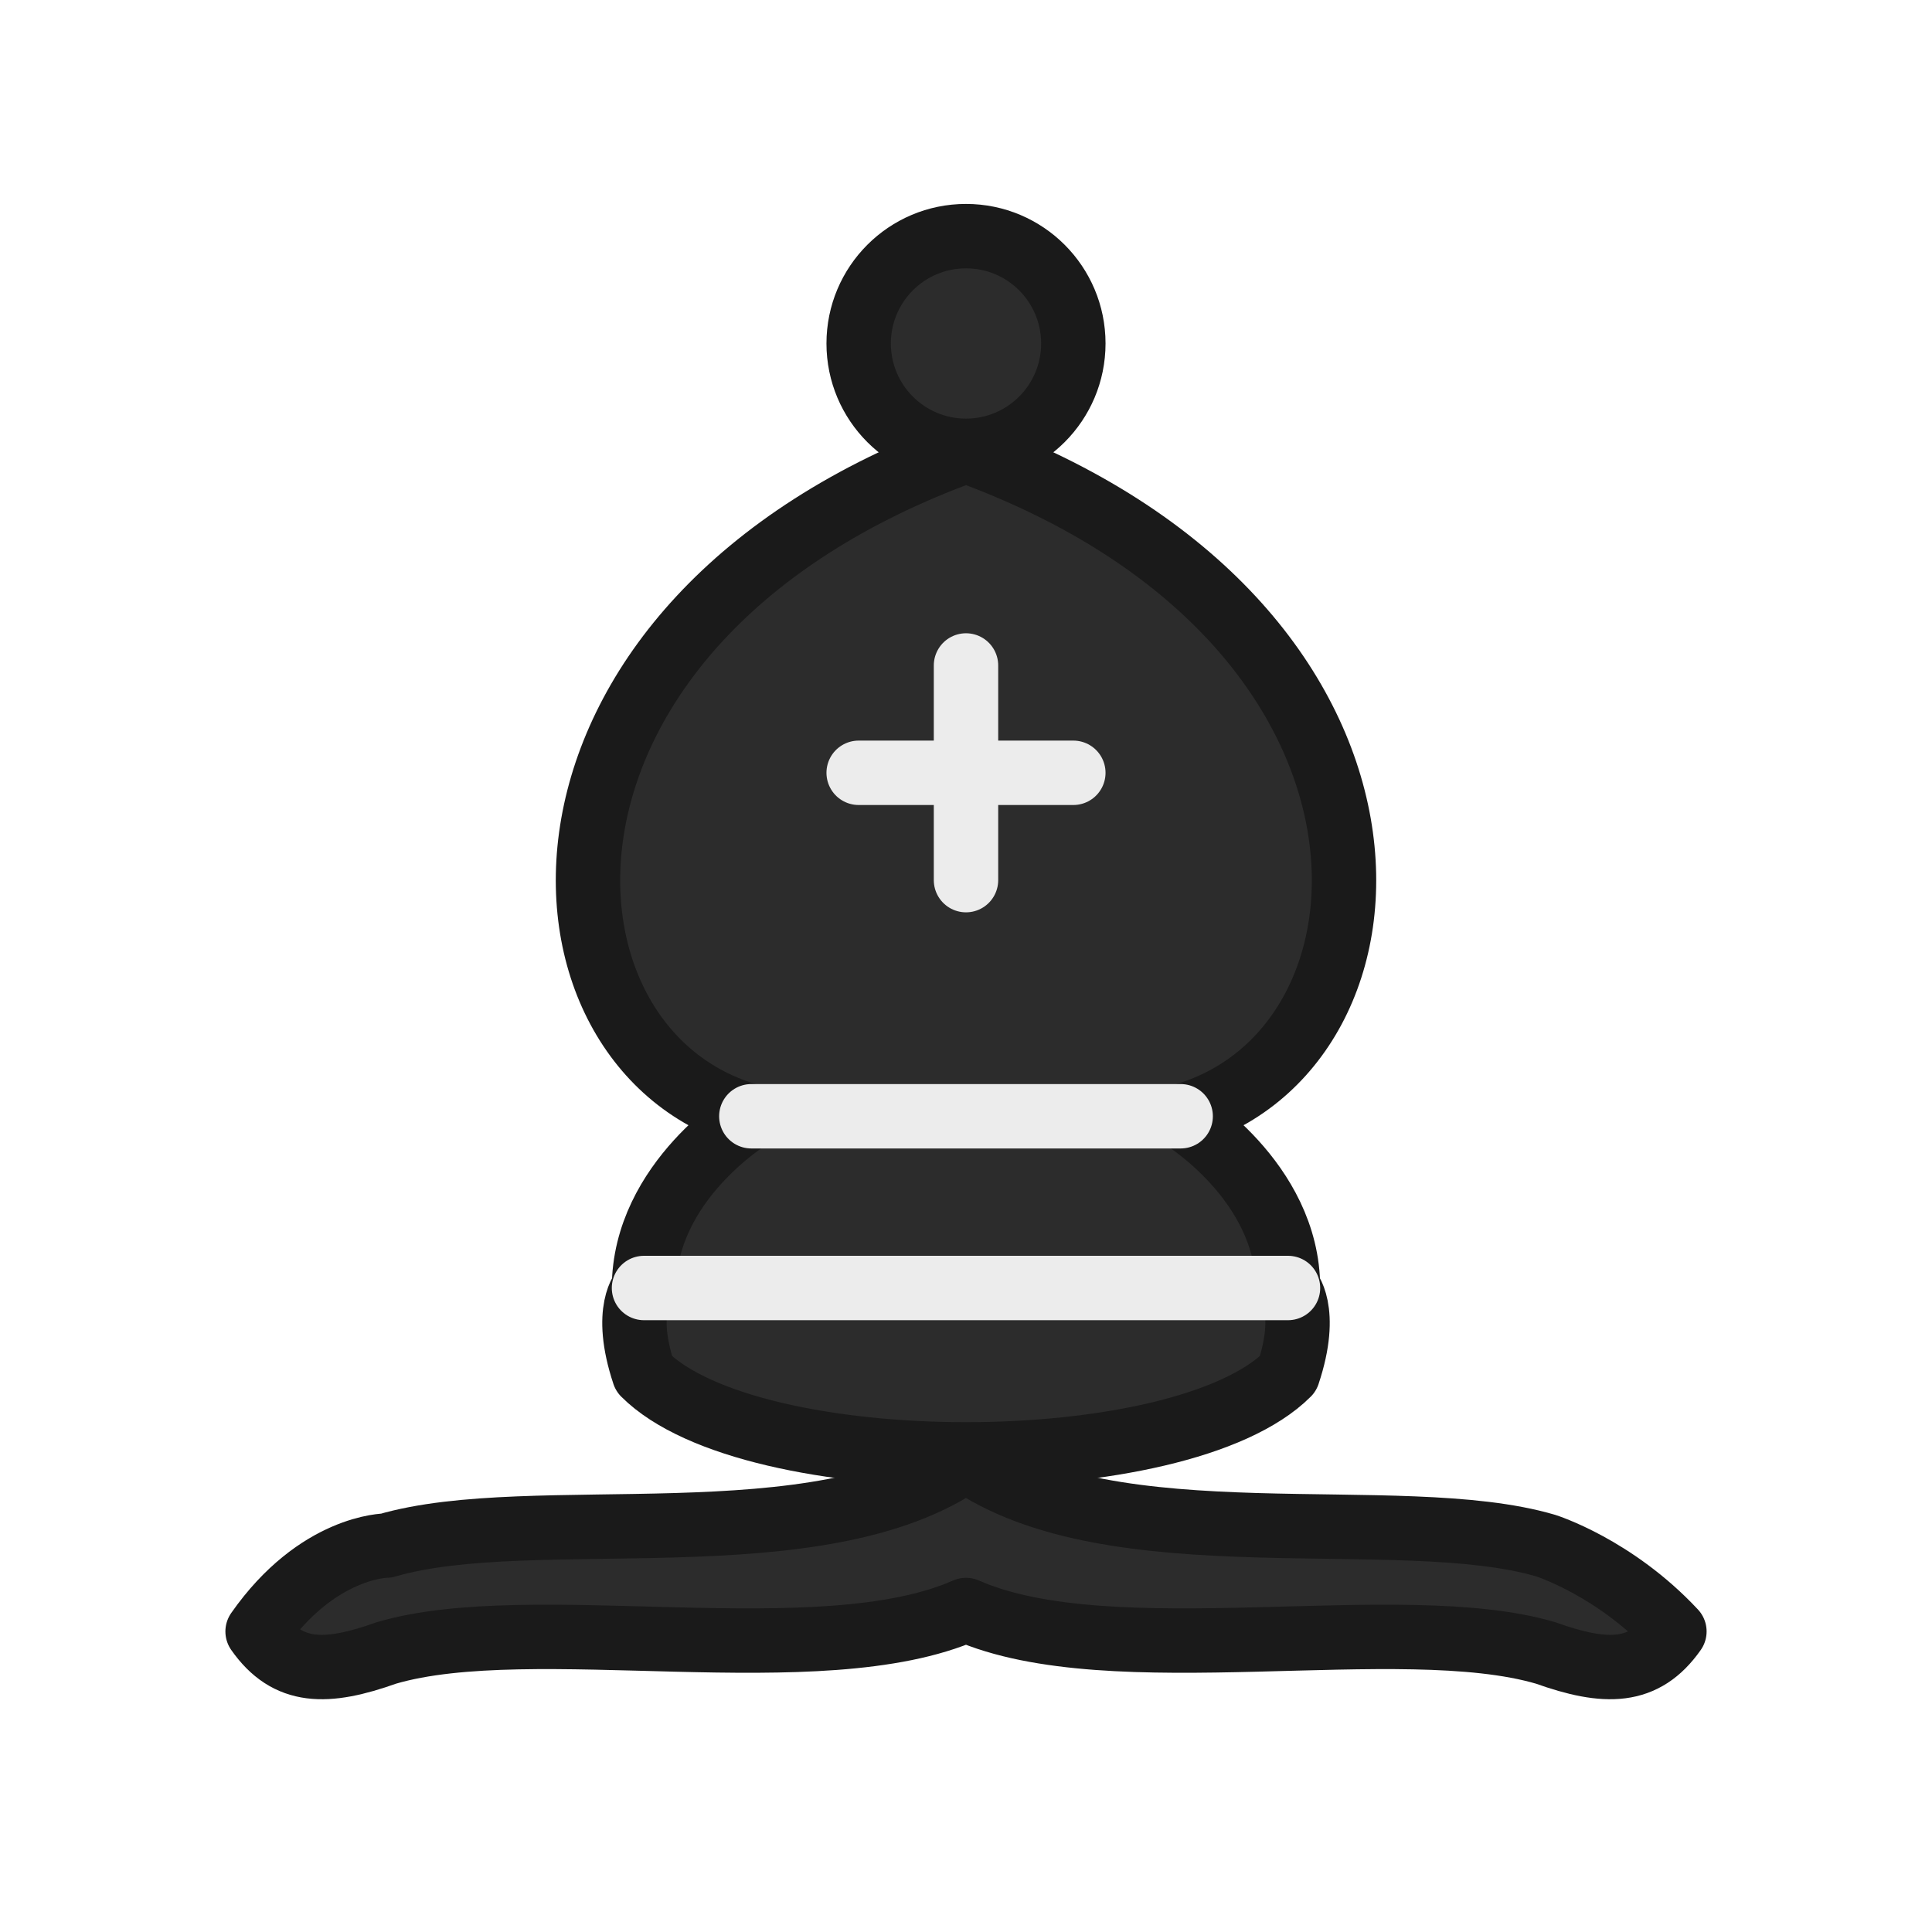
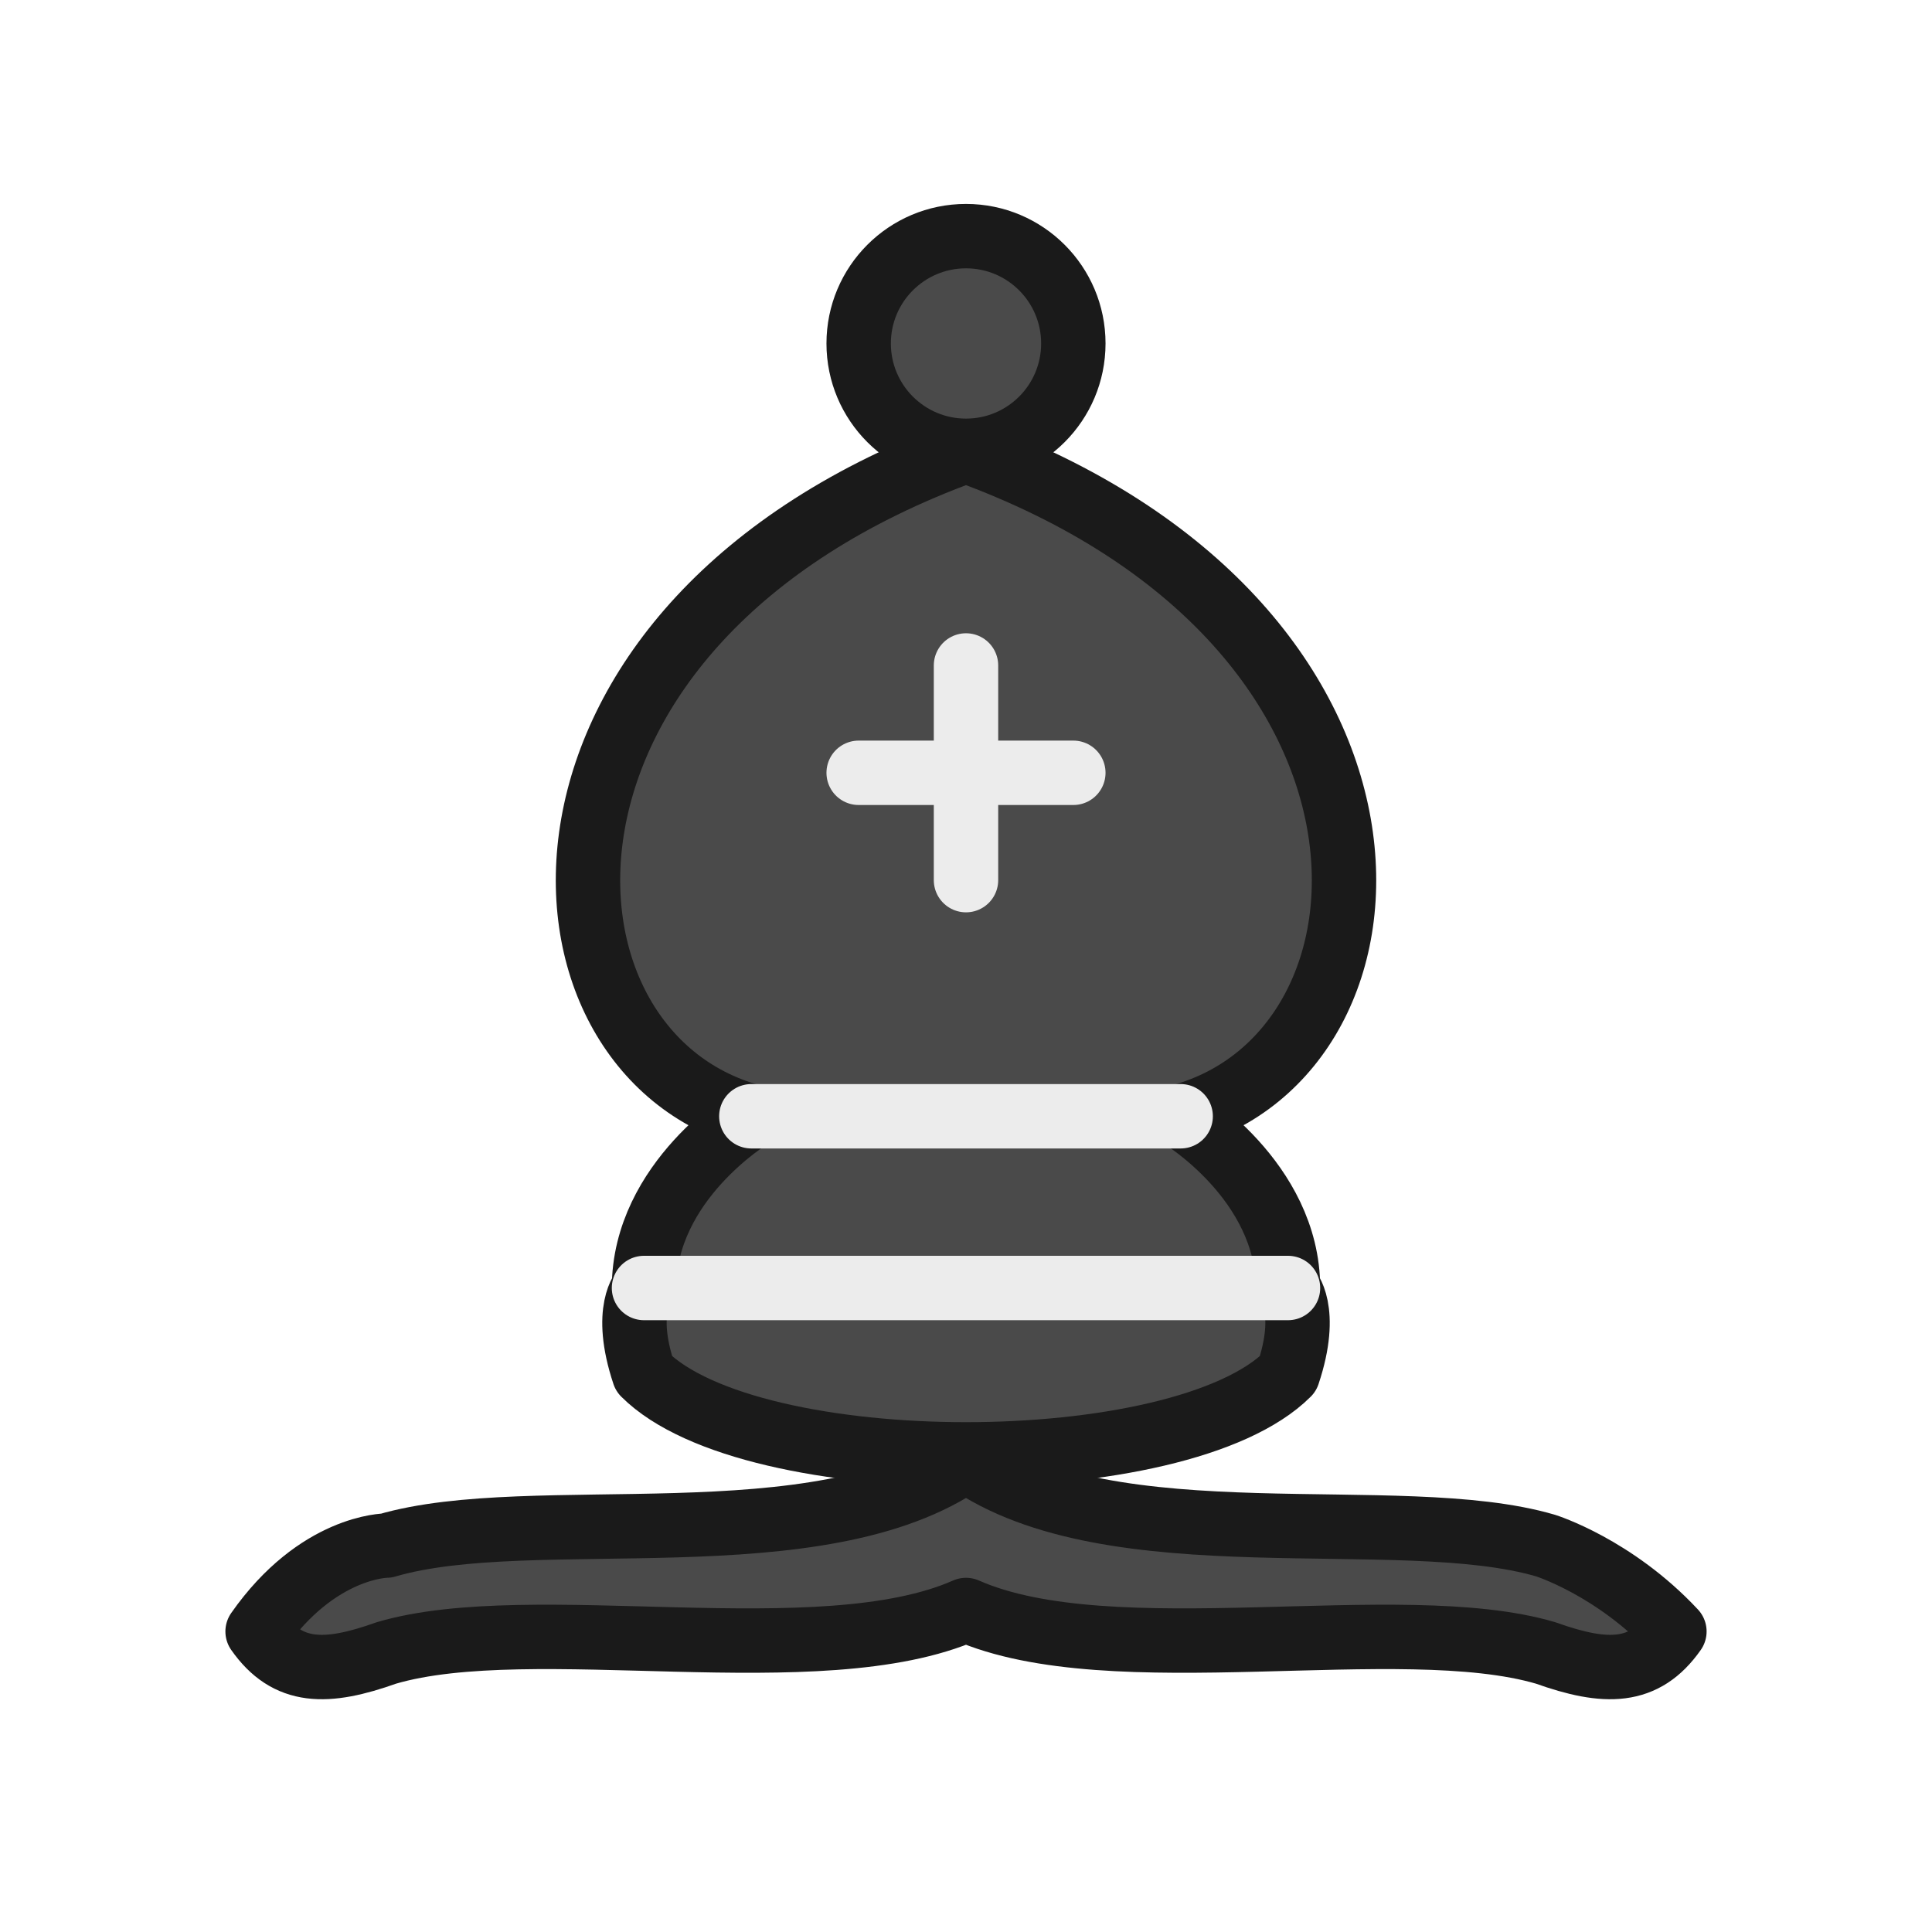
<svg xmlns="http://www.w3.org/2000/svg" viewBox="0 0 45 45">
  <g fill="none" fill-rule="evenodd" stroke="#1a1a1a" stroke-linecap="round" stroke-linejoin="round" stroke-width="1.5">
-     <g fill="#2c2c2c" stroke-linecap="butt">
+     <g fill="#4a4a4a" stroke-linecap="butt">
      <path d="M9 36c3.4-1 10.1.4 13.5-2 3.4 2.4 10.1 1 13.5 2 0 0 1.6.5 3 2-.7 1-1.6 1-3 .5-3.4-1-10.1.5-13.5-1-3.4 1.5-10.1 0-13.5 1-1.4.5-2.3.5-3-.5 1.4-2 3-2 3-2z" />
      <path d="M15 32c2.5 2.5 12.5 2.5 15 0 .5-1.5 0-2 0-2 0-2.5-2.5-4-2.5-4 5.5-1.5 6-11.5-5-15.5-11 4-10.5 14-5 15.5 0 0-2.5 1.5-2.5 4 0 0-.5.5 0 2z" />
      <path d="M25 8a2.5 2.5 0 1 1-5 0 2.5 2.5 0 1 1 5 0z" />
    </g>
    <path stroke="#ececec" stroke-linejoin="miter" d="M17.5 26h10M15 30h15m-7.5-14.5v5M20 18h5" />
  </g>
</svg>
